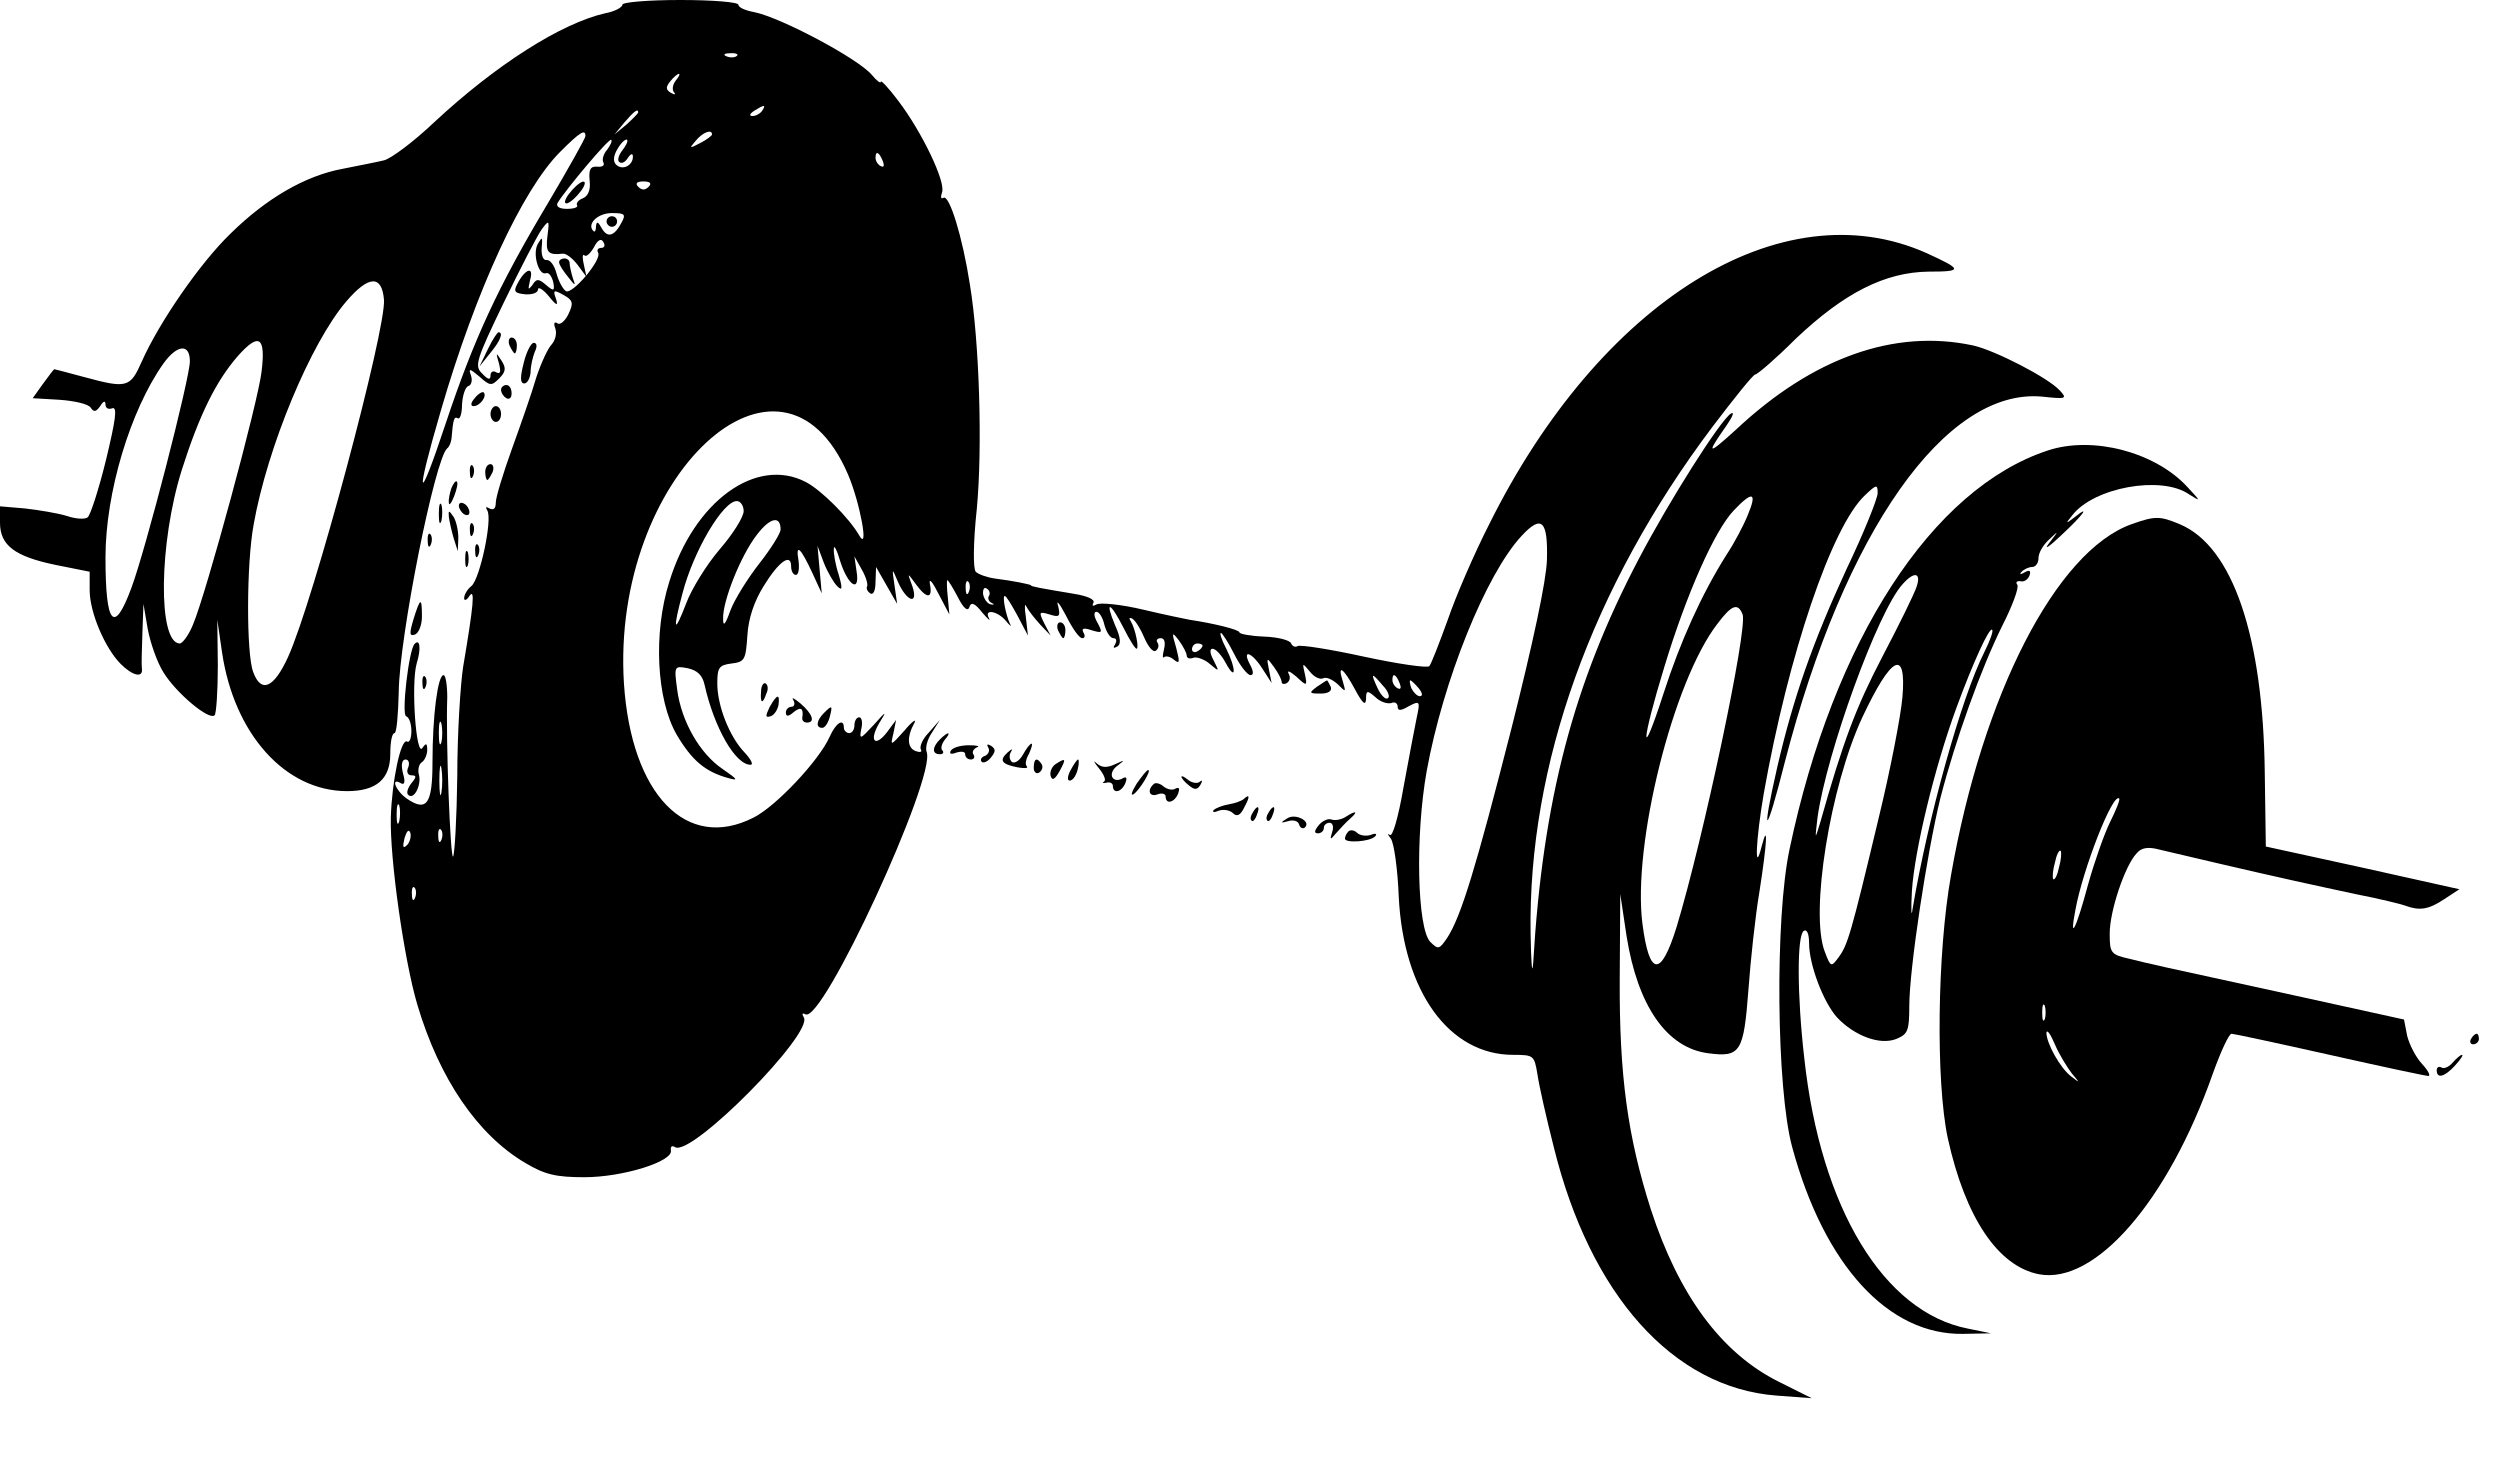
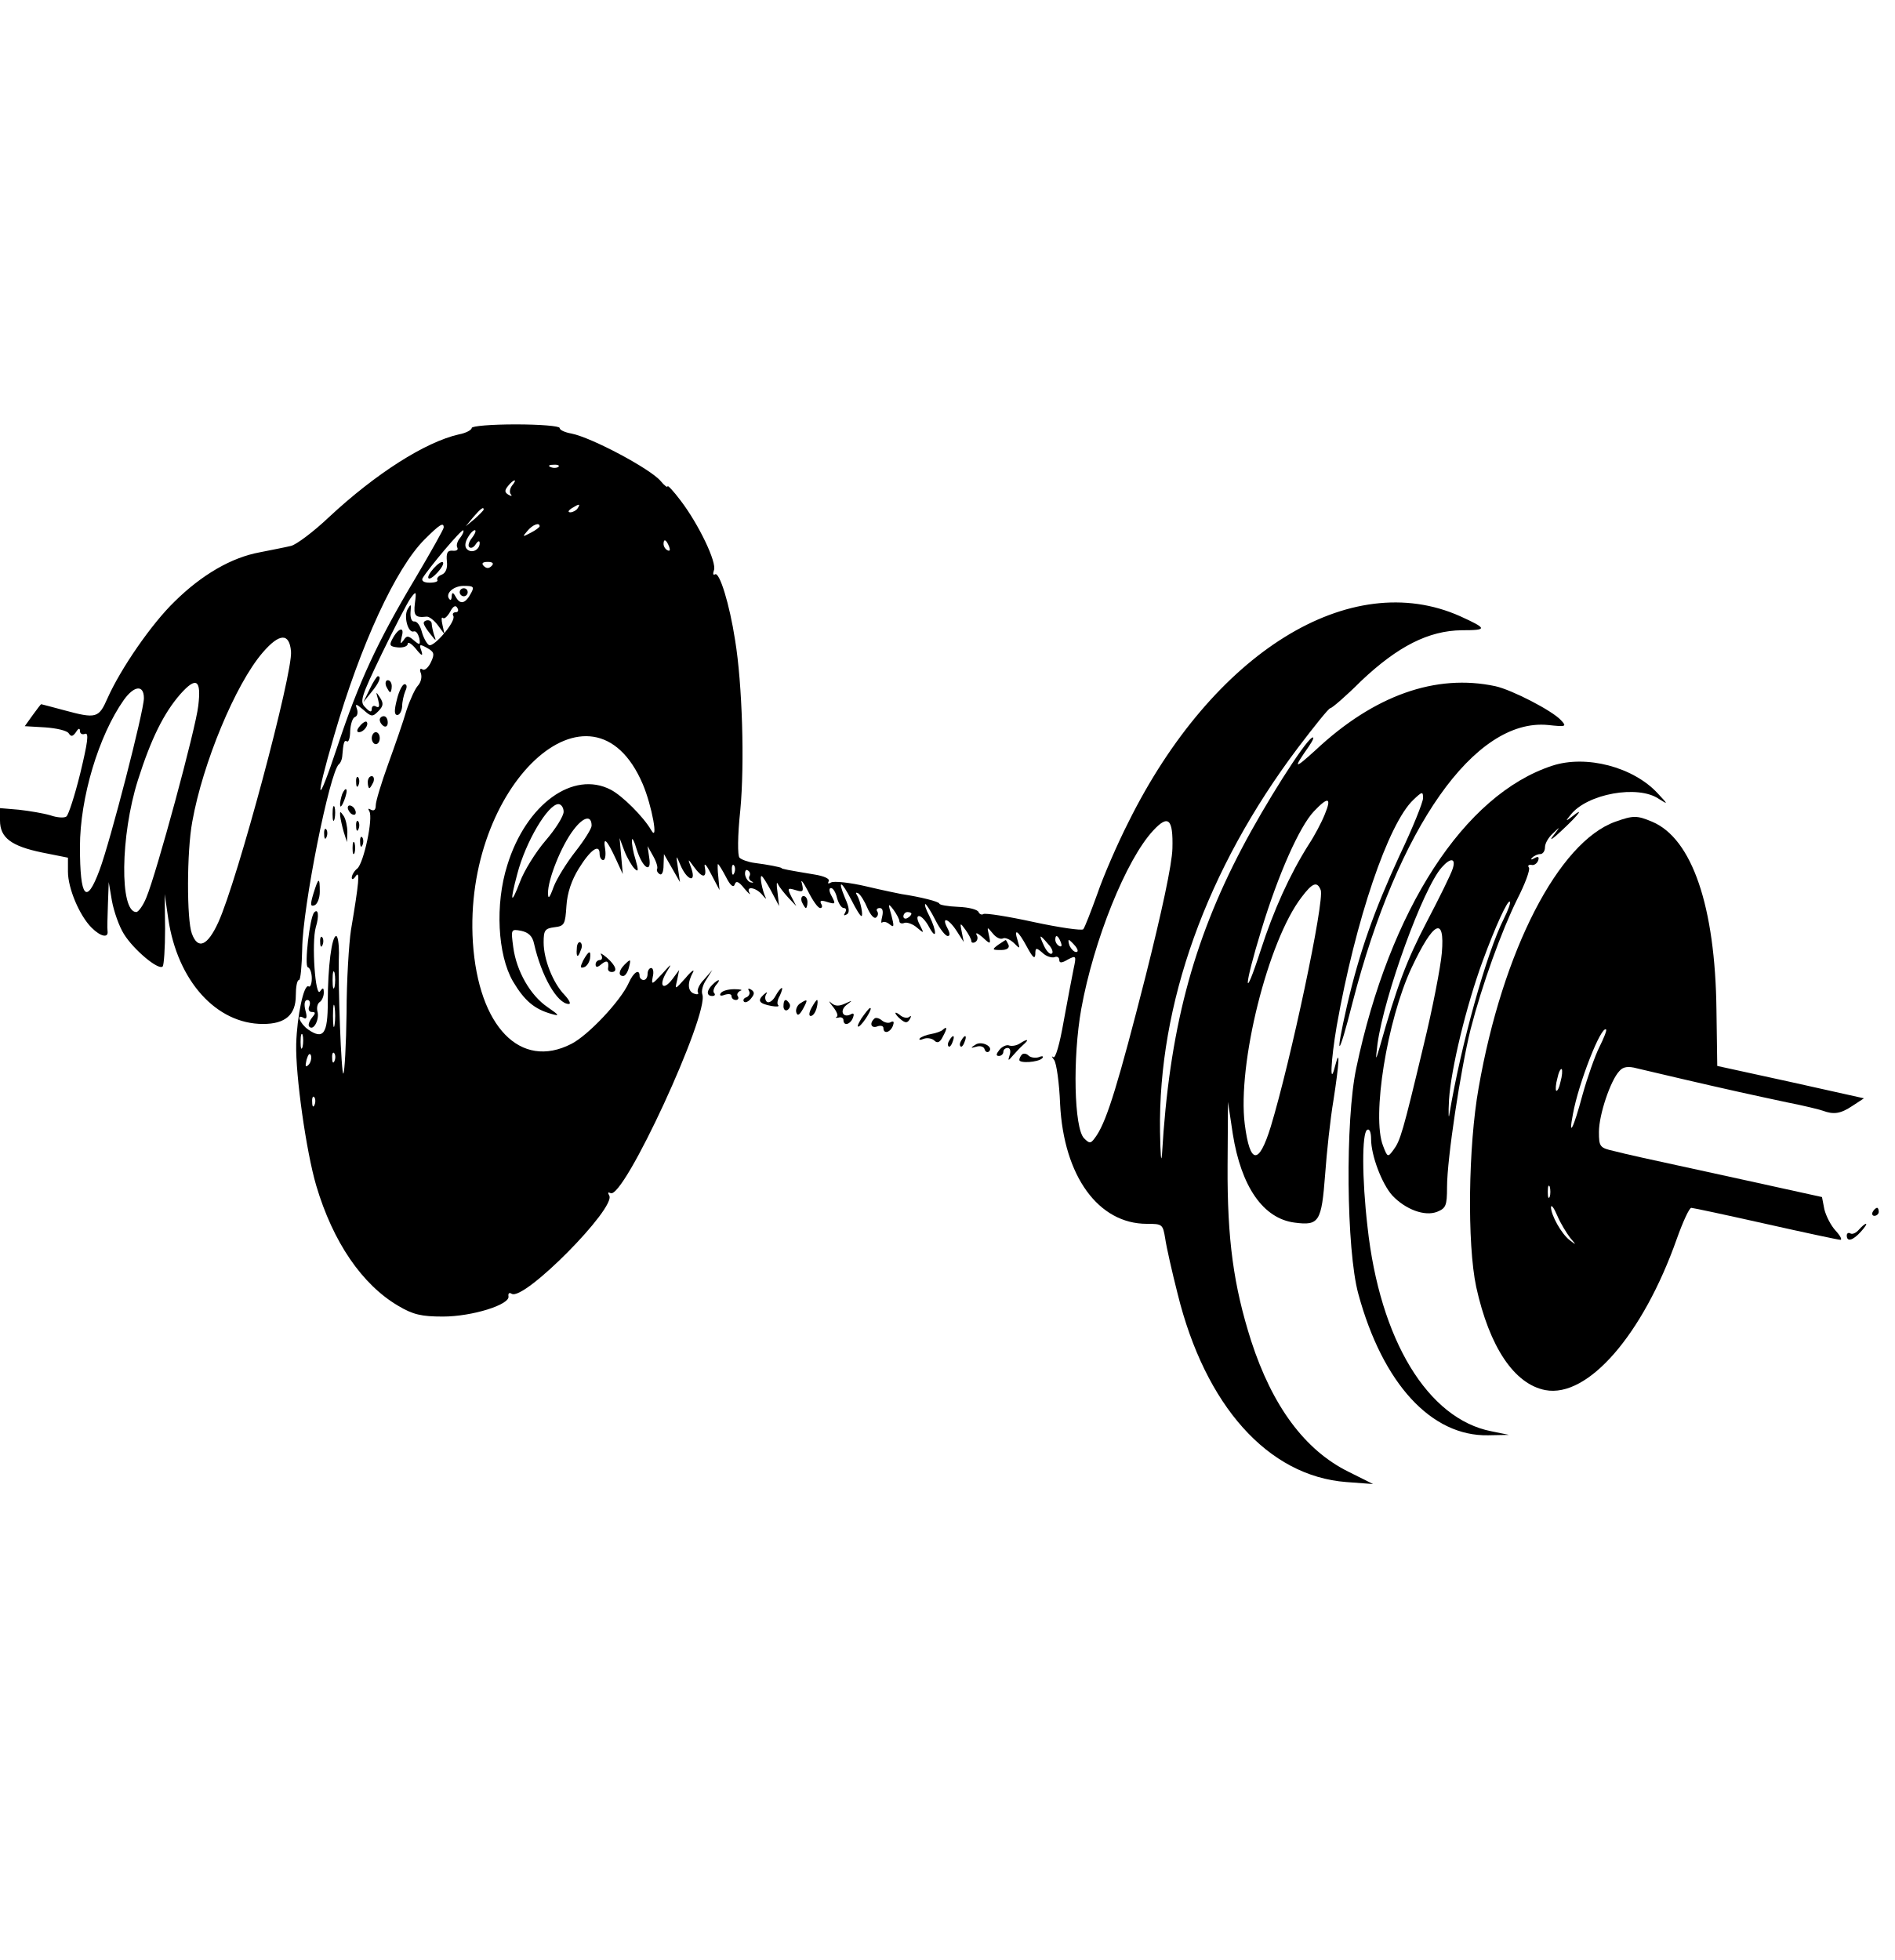
- <svg xmlns="http://www.w3.org/2000/svg" version="1.0" width="474pt" height="278pt" viewBox="0 0 474 278" preserveAspectRatio="xMidYMid meet">
+ <svg xmlns="http://www.w3.org/2000/svg" version="1.0" width="29pt" height="30pt" viewBox="0 0 474 278" preserveAspectRatio="xMidYMid meet">
  <g transform="translate(0,278) scale(0.1,-0.1)" fill="#000000" stroke="none">
    <path d="M1180 2771 c0 -5 -15 -13 -32 -16 -84 -19 -208 -98 -325 -207 -39 -37 -82 -69 -95 -72 -12 -3 -48 -10 -78 -16 -71 -13 -145 -56 -213 -123 -58 -56 -135 -168 -168 -242 -22 -50 -28 -52 -109 -30 -30 8 -56 15 -57 15 -1 0 -10 -12 -21 -27 l-20 -28 51 -3 c28 -2 55 -8 59 -15 6 -9 10 -8 18 3 6 10 10 11 10 3 0 -7 6 -10 13 -7 10 3 6 -23 -12 -98 -14 -57 -30 -106 -35 -109 -5 -4 -23 -3 -40 3 -17 5 -52 11 -79 14 l-47 4 0 -31 c0 -43 28 -64 105 -80 l65 -13 0 -35 c0 -42 29 -110 59 -140 23 -23 43 -27 40 -8 -1 6 0 37 1 67 l2 55 8 -47 c5 -27 18 -64 30 -83 24 -39 87 -92 97 -81 3 3 6 45 6 94 l-1 87 9 -62 c23 -155 120 -263 237 -263 56 0 82 23 82 71 0 21 3 39 8 39 4 0 7 35 8 78 1 104 69 444 92 462 4 3 7 11 8 18 3 37 5 43 12 39 4 -3 8 9 8 26 1 17 6 33 12 35 6 2 8 11 5 20 -5 14 -3 14 16 -2 20 -18 23 -18 37 -4 13 13 14 20 5 34 -11 17 -11 16 -5 -5 4 -16 3 -21 -5 -17 -6 4 -11 1 -11 -6 0 -9 -5 -8 -16 4 -15 14 -11 26 41 134 32 66 64 128 72 139 14 19 15 18 11 -12 -4 -32 1 -37 29 -34 6 1 19 -9 28 -21 l17 -23 -5 23 c-3 13 -3 21 1 18 3 -4 11 3 18 15 7 14 14 18 18 10 4 -6 2 -11 -4 -11 -6 0 -9 -4 -6 -9 8 -13 -49 -80 -61 -73 -6 4 -14 19 -18 34 -4 15 -12 26 -19 25 -6 -1 -10 9 -9 23 2 21 1 22 -7 8 -11 -18 1 -61 15 -56 6 2 11 -6 14 -17 3 -17 1 -18 -14 -5 -14 12 -18 12 -26 -1 -8 -10 -8 -8 -4 10 8 27 -9 22 -24 -7 -8 -15 -5 -18 15 -20 13 -1 24 3 24 9 0 6 9 1 20 -12 15 -19 19 -20 14 -5 -6 16 -4 17 14 7 18 -10 20 -15 10 -36 -6 -13 -16 -22 -21 -18 -6 4 -8 0 -4 -10 3 -9 0 -22 -7 -30 -7 -7 -20 -35 -29 -62 -8 -28 -29 -88 -46 -135 -17 -47 -31 -93 -31 -103 0 -11 -4 -15 -12 -11 -7 4 -8 3 -4 -4 10 -17 -14 -129 -30 -143 -8 -6 -14 -17 -14 -23 0 -6 5 -4 10 4 11 16 8 -17 -12 -135 -5 -33 -11 -126 -11 -207 -1 -80 -5 -149 -8 -152 -5 -6 -14 221 -11 302 0 23 -3 42 -7 42 -11 0 -21 -77 -21 -165 0 -80 -11 -95 -49 -69 -21 15 -31 41 -11 29 7 -4 9 2 4 19 -4 16 -2 26 5 26 6 0 8 -7 5 -15 -4 -8 -1 -15 6 -15 10 0 10 -3 0 -15 -7 -9 -10 -19 -6 -22 11 -11 26 20 20 39 -2 9 0 19 6 23 5 3 10 14 10 23 0 13 -2 14 -9 4 -12 -20 -22 121 -11 160 9 29 6 48 -4 37 -11 -11 -25 -134 -16 -137 6 -2 10 -15 10 -28 0 -14 -4 -23 -8 -20 -12 7 -29 -75 -31 -144 -2 -78 25 -269 50 -354 42 -142 115 -248 205 -301 37 -22 58 -27 112 -27 73 0 169 30 164 51 -1 7 2 10 8 6 31 -19 263 216 244 246 -4 7 -3 9 3 6 32 -20 248 449 230 497 -3 8 1 24 10 37 l15 24 -21 -24 c-12 -12 -18 -27 -15 -32 3 -5 -2 -6 -10 -3 -16 6 -17 27 -2 54 4 8 -5 2 -19 -15 -27 -30 -27 -30 -21 -5 l5 25 -17 -23 c-23 -30 -35 -17 -15 17 15 24 14 24 -11 -4 -25 -27 -27 -28 -23 -7 3 12 1 22 -4 22 -5 0 -9 -7 -9 -15 0 -8 -4 -15 -10 -15 -5 0 -10 5 -10 10 0 19 -15 10 -27 -17 -20 -45 -102 -132 -144 -153 -127 -65 -232 43 -246 254 -25 392 298 693 425 396 23 -54 40 -148 21 -115 -19 33 -72 86 -101 101 -94 49 -212 -36 -259 -189 -31 -98 -24 -224 14 -290 29 -49 54 -70 97 -82 21 -6 19 -3 -10 17 -43 29 -78 90 -86 150 -6 45 -6 46 20 41 18 -4 28 -13 32 -32 18 -80 58 -151 87 -151 6 0 1 10 -11 23 -29 30 -52 89 -52 131 0 30 3 35 27 38 25 3 27 7 30 53 2 33 13 65 31 94 29 47 52 63 52 37 0 -9 4 -16 9 -16 5 0 7 12 5 27 -6 34 4 25 27 -25 l17 -37 -4 45 -4 45 12 -32 c7 -18 19 -38 25 -44 10 -10 11 -6 3 22 -6 18 -10 41 -9 49 0 8 6 -3 12 -24 15 -47 38 -61 31 -19 l-4 28 14 -25 c8 -14 12 -28 10 -32 -2 -3 0 -9 6 -13 6 -4 10 6 10 22 l1 28 20 -35 20 -35 -5 35 c-5 34 -5 34 6 8 16 -38 40 -47 28 -10 -10 27 -10 27 6 5 21 -29 33 -29 27 0 -2 12 5 4 16 -18 l21 -40 -3 33 c-2 17 -2 32 -1 32 2 0 11 -15 20 -32 11 -22 19 -28 22 -19 3 10 10 8 24 -10 11 -13 17 -18 13 -11 -10 18 16 14 32 -5 8 -10 12 -12 8 -6 -8 17 -15 53 -10 53 3 0 13 -17 24 -37 l20 -38 -4 35 c-3 19 -2 28 1 20 4 -8 16 -23 27 -35 l19 -20 -12 23 c-11 22 -10 23 10 17 19 -6 21 -4 16 17 -4 12 3 4 15 -19 12 -24 25 -43 31 -43 5 0 6 5 2 11 -4 8 1 9 16 4 20 -6 21 -5 11 14 -7 12 -8 21 -2 21 5 0 12 -11 15 -25 4 -14 11 -25 17 -25 6 0 7 -5 3 -12 -4 -6 -3 -8 4 -4 8 4 7 17 -4 41 -20 48 -9 44 16 -5 11 -22 22 -40 25 -40 5 0 -2 37 -11 52 -4 6 -3 8 3 5 6 -4 16 -20 23 -37 7 -16 16 -27 21 -24 5 3 7 10 4 15 -4 5 -1 9 6 9 7 0 9 -8 6 -21 -3 -12 -3 -18 0 -15 4 3 12 1 19 -5 11 -9 11 -4 4 23 -9 30 -8 31 5 14 8 -11 15 -24 15 -29 0 -5 6 -7 13 -4 6 2 21 -3 31 -12 18 -15 18 -15 7 7 -7 13 -8 22 -2 22 6 0 17 -12 25 -27 20 -37 20 -11 1 27 -9 17 -13 30 -10 30 2 0 14 -18 25 -40 11 -22 25 -40 31 -40 6 0 6 7 -1 20 -16 30 3 24 23 -7 l18 -28 -5 25 c-5 24 -4 24 9 6 8 -11 15 -24 15 -29 0 -4 5 -5 10 -2 6 4 7 12 3 18 -3 7 3 4 15 -6 20 -19 21 -18 16 5 -5 22 -5 22 10 4 8 -10 19 -15 25 -12 5 3 17 -2 27 -11 16 -16 16 -16 10 5 -11 34 1 26 23 -15 14 -26 20 -32 21 -19 0 17 2 18 18 4 9 -9 23 -13 30 -11 6 3 12 0 12 -7 0 -8 6 -8 21 1 21 11 22 10 15 -22 -4 -19 -15 -78 -25 -132 -10 -58 -21 -95 -26 -90 -5 4 -4 1 2 -7 6 -8 13 -58 15 -110 9 -181 96 -300 217 -300 39 0 40 -1 46 -37 3 -21 17 -83 31 -138 69 -280 226 -456 422 -471 l67 -5 -62 31 c-109 54 -190 164 -243 327 -44 138 -60 254 -59 438 l1 160 12 -80 c21 -132 76 -212 155 -222 61 -8 67 2 76 120 4 56 13 140 21 187 14 90 17 135 4 85 -14 -56 -11 12 4 100 47 265 129 507 192 566 22 21 24 21 24 4 0 -10 -26 -75 -59 -144 -64 -139 -100 -241 -131 -374 -32 -140 -22 -135 14 8 113 437 305 710 488 693 46 -5 48 -4 33 12 -22 24 -123 76 -164 85 -149 32 -304 -23 -450 -160 -54 -49 -57 -48 -17 9 11 16 15 26 8 22 -20 -12 -118 -167 -175 -276 -124 -236 -182 -458 -200 -765 -2 -27 -4 -3 -5 55 -5 319 116 657 345 961 41 54 77 99 81 99 4 0 39 30 77 68 92 87 169 126 252 127 65 0 64 4 -4 35 -275 123 -619 -90 -830 -515 -28 -55 -63 -136 -78 -180 -16 -44 -31 -83 -35 -88 -3 -4 -59 4 -124 18 -64 14 -121 23 -126 20 -4 -3 -10 0 -12 5 -2 6 -24 12 -51 13 -26 1 -47 5 -47 8 0 5 -48 17 -95 24 -5 1 -45 9 -87 19 -42 10 -82 14 -89 10 -7 -4 -9 -3 -6 3 4 6 -11 13 -36 17 -66 11 -82 14 -82 16 0 2 -36 9 -68 13 -15 2 -32 8 -37 13 -5 5 -5 54 2 119 11 116 5 316 -13 425 -14 91 -39 171 -50 165 -5 -3 -6 1 -3 10 8 19 -38 115 -83 174 -18 24 -33 40 -33 36 0 -4 -8 2 -17 13 -26 31 -173 109 -223 119 -17 3 -30 9 -30 14 0 5 -49 9 -110 9 -60 0 -110 -4 -110 -9z m217 -97 c-3 -3 -12 -4 -19 -1 -8 3 -5 6 6 6 11 1 17 -2 13 -5z m-116 -47 c-6 -8 -7 -18 -3 -22 4 -5 1 -5 -6 -1 -10 6 -10 11 -1 22 6 8 14 14 16 14 3 0 0 -6 -6 -13z m164 -57 c-3 -5 -12 -10 -18 -10 -7 0 -6 4 3 10 19 12 23 12 15 0z m-235 -3 c0 -2 -10 -12 -22 -23 l-23 -19 19 23 c18 21 26 27 26 19z m-100 -45 c0 -4 -32 -61 -71 -127 -95 -159 -141 -259 -194 -418 -53 -160 -59 -146 -9 25 66 227 154 418 226 490 38 38 48 44 48 30z m240 3 c0 -2 -10 -10 -22 -16 -21 -11 -22 -11 -9 4 13 16 31 23 31 12z m-199 -29 c-7 -8 -10 -19 -7 -24 3 -6 -2 -9 -12 -8 -13 1 -16 -6 -14 -27 2 -17 -3 -29 -13 -33 -8 -3 -13 -9 -11 -13 3 -4 -6 -7 -19 -7 -14 0 -21 4 -18 11 15 25 98 124 102 120 2 -3 -2 -11 -8 -19z m29 -1 c-7 -9 -10 -19 -6 -22 4 -4 11 -1 16 7 6 9 10 10 10 3 0 -17 -20 -27 -32 -15 -6 6 -5 17 3 30 7 12 15 19 18 17 2 -3 -2 -11 -9 -20z m494 -21 c3 -8 2 -12 -4 -9 -6 3 -10 10 -10 16 0 14 7 11 14 -7z m-444 -48 c-7 -7 -13 -7 -20 0 -6 6 -3 10 10 10 13 0 16 -4 10 -10z m-51 -67 c-14 -27 -27 -31 -38 -12 -7 13 -10 14 -11 4 0 -8 -2 -12 -5 -9 -13 13 8 34 35 34 24 0 27 -2 19 -17z m-451 -147 c5 -54 -134 -573 -182 -678 -27 -59 -51 -69 -66 -28 -13 34 -13 205 1 280 26 146 108 344 176 423 42 49 67 50 71 3z m-232 -136 c-6 -56 -105 -421 -130 -480 -8 -20 -20 -36 -25 -36 -42 0 -40 191 4 330 33 104 65 168 106 215 40 45 53 37 45 -29z m-136 19 c0 -32 -84 -358 -111 -430 -33 -89 -49 -70 -49 58 0 123 47 279 110 368 26 36 50 38 50 4z m2954 -291 c-8 -20 -26 -54 -40 -75 -48 -76 -88 -165 -120 -264 -44 -136 -43 -95 2 52 42 138 95 257 131 295 36 38 45 35 27 -8z m-1904 7 c0 -11 -20 -43 -45 -72 -25 -29 -54 -76 -64 -103 -23 -60 -26 -52 -7 19 21 81 77 175 103 175 7 0 13 -9 13 -19z m70 -35 c0 -7 -18 -36 -40 -64 -22 -28 -47 -68 -55 -89 -10 -28 -14 -32 -14 -16 -1 33 33 119 64 159 25 33 45 37 45 10z m1453 -57 c-1 -40 -27 -160 -67 -319 -68 -267 -96 -358 -122 -398 -15 -22 -17 -23 -32 -8 -25 25 -29 201 -7 324 31 171 112 373 180 446 38 41 50 29 48 -45z m-1096 -61 c-3 -8 -6 -5 -6 6 -1 11 2 17 5 13 3 -3 4 -12 1 -19z m38 -8 c-3 -4 0 -11 5 -13 6 -3 5 -4 -1 -3 -7 1 -13 10 -15 19 -1 9 2 15 7 11 5 -3 7 -9 4 -14z m1429 -35 c10 -27 -75 -427 -125 -592 -30 -97 -52 -95 -65 6 -19 150 58 459 142 568 27 36 39 41 48 18z m-1024 -59 c0 -3 -4 -8 -10 -11 -5 -3 -10 -1 -10 4 0 6 5 11 10 11 6 0 10 -2 10 -4z m342 -76 c10 -10 14 -22 9 -24 -4 -3 -13 6 -19 19 -14 30 -12 31 10 5z m32 4 c3 -8 2 -12 -4 -9 -6 3 -10 10 -10 16 0 14 7 11 14 -7z m36 -9 c7 -9 8 -15 2 -15 -5 0 -12 7 -16 15 -3 8 -4 15 -2 15 2 0 9 -7 16 -15z m-1853 -102 c-3 -10 -5 -2 -5 17 0 19 2 27 5 18 2 -10 2 -26 0 -35z m0 -95 c-2 -13 -4 -3 -4 22 0 25 2 35 4 23 2 -13 2 -33 0 -45z m-80 -55 c-3 -10 -5 -4 -5 12 0 17 2 24 5 18 2 -7 2 -21 0 -30z m15 -45 c-8 -8 -9 -4 -5 13 4 13 8 18 11 10 2 -7 -1 -18 -6 -23z m65 10 c-3 -8 -6 -5 -6 6 -1 11 2 17 5 13 3 -3 4 -12 1 -19z m-50 -110 c-3 -8 -6 -5 -6 6 -1 11 2 17 5 13 3 -3 4 -12 1 -19z" />
    <path d="M1085 2420 c-10 -11 -16 -22 -13 -25 3 -3 13 4 23 15 10 11 16 22 13 25 -3 3 -13 -4 -23 -15z" />
    <path d="M1150 2360 c0 -5 5 -10 10 -10 6 0 10 5 10 10 0 6 -4 10 -10 10 -5 0 -10 -4 -10 -10z" />
    <path d="M1060 2283 c0 -5 8 -17 17 -28 14 -18 15 -18 9 -2 -3 10 -6 23 -6 28 0 5 -4 9 -10 9 -5 0 -10 -3 -10 -7z" />
    <path d="M925 2118 l-16 -33 20 25 c20 24 26 40 16 40 -2 0 -12 -15 -20 -32z" />
    <path d="M966 2125 c4 -8 8 -15 10 -15 2 0 4 7 4 15 0 8 -4 15 -10 15 -5 0 -7 -7 -4 -15z" />
    <path d="M993 2092 c-7 -27 -7 -39 1 -39 6 0 11 10 12 21 0 12 4 29 8 39 5 10 4 17 -2 17 -5 0 -14 -17 -19 -38z" />
    <path d="M950 2041 c0 -6 5 -13 10 -16 6 -3 10 1 10 9 0 9 -4 16 -10 16 -5 0 -10 -4 -10 -9z" />
    <path d="M900 2025 c-8 -9 -8 -15 -2 -15 12 0 26 19 19 26 -2 2 -10 -2 -17 -11z" />
    <path d="M930 1995 c0 -8 5 -15 10 -15 6 0 10 7 10 15 0 8 -4 15 -10 15 -5 0 -10 -7 -10 -15z" />
    <path d="M3883 1926 c-220 -72 -407 -360 -490 -756 -28 -131 -25 -455 5 -565 61 -225 183 -357 325 -354 l52 1 -44 9 c-159 31 -279 228 -310 512 -14 121 -14 234 -1 242 6 4 10 -6 10 -23 0 -41 27 -112 53 -141 33 -35 81 -53 112 -41 22 9 25 15 25 62 0 71 34 294 59 395 29 112 77 245 117 326 19 37 32 72 29 78 -4 5 -1 8 6 7 6 -2 14 3 17 11 3 9 0 11 -9 6 -8 -5 -11 -4 -6 1 5 5 14 9 20 9 7 0 12 8 12 17 0 10 9 25 20 35 19 18 19 18 0 -7 -11 -14 0 -7 23 15 43 40 56 59 25 34 -17 -13 -17 -12 -4 4 41 53 169 76 221 40 24 -15 23 -14 -3 14 -61 66 -179 97 -264 69z m-249 -258 c-4 -13 -33 -72 -65 -133 -50 -96 -74 -159 -118 -315 -10 -33 -10 -33 -5 10 17 122 114 390 161 442 22 25 36 23 27 -4z m128 -125 c-43 -85 -107 -314 -136 -488 -2 -16 -3 0 -1 36 5 77 43 234 84 346 33 90 63 154 68 149 3 -2 -4 -21 -15 -43z m-155 -85 c-3 -35 -23 -139 -46 -233 -52 -218 -58 -237 -75 -260 -14 -19 -15 -19 -26 10 -29 73 10 314 71 445 55 117 84 132 76 38z" />
    <path d="M891 1884 c0 -11 3 -14 6 -6 3 7 2 16 -1 19 -3 4 -6 -2 -5 -13z" />
    <path d="M920 1885 c0 -8 2 -15 4 -15 2 0 6 7 10 15 3 8 1 15 -4 15 -6 0 -10 -7 -10 -15z" />
    <path d="M856 1855 c-3 -9 -6 -22 -5 -28 0 -7 5 -1 10 12 5 13 8 26 5 28 -2 2 -6 -3 -10 -12z" />
    <path d="M832 1805 c0 -16 2 -22 5 -12 2 9 2 23 0 30 -3 6 -5 -1 -5 -18z" />
    <path d="M870 1821 c0 -5 5 -13 10 -16 6 -3 10 -2 10 4 0 5 -4 13 -10 16 -5 3 -10 2 -10 -4z" />
    <path d="M851 1800 c1 -8 5 -26 9 -40 l8 -25 1 25 c0 14 -4 32 -9 40 -9 13 -10 13 -9 0z" />
    <path d="M4041 1786 c-142 -51 -282 -322 -342 -666 -26 -146 -29 -390 -6 -498 33 -150 95 -243 173 -258 106 -20 244 138 329 379 15 42 31 77 36 77 4 0 88 -18 186 -40 98 -22 182 -40 187 -40 5 0 0 10 -12 23 -12 13 -24 37 -28 53 l-6 31 -191 42 c-285 62 -289 63 -329 73 -36 8 -38 11 -38 48 0 43 29 129 51 152 9 11 22 13 44 7 33 -8 196 -46 233 -54 12 -3 32 -7 45 -10 12 -3 56 -12 97 -21 41 -8 82 -18 90 -21 27 -10 44 -8 74 12 l29 19 -184 41 -183 40 -2 140 c-3 259 -61 429 -161 471 -38 16 -47 16 -92 0z m-40 -564 c-11 -22 -30 -76 -42 -119 -23 -86 -36 -110 -24 -48 14 77 71 223 83 211 2 -2 -6 -22 -17 -44z m-97 -86 c-3 -15 -8 -25 -11 -23 -2 3 -1 17 3 31 3 15 8 25 11 23 2 -3 1 -17 -3 -31z m-27 -288 c-3 -7 -5 -2 -5 12 0 14 2 19 5 13 2 -7 2 -19 0 -25z m51 -103 c16 -19 16 -19 -1 -6 -21 16 -47 63 -47 83 1 7 8 -3 16 -22 8 -19 23 -43 32 -55z" />
    <path d="M891 1774 c0 -11 3 -14 6 -6 3 7 2 16 -1 19 -3 4 -6 -2 -5 -13z" />
    <path d="M811 1754 c0 -11 3 -14 6 -6 3 7 2 16 -1 19 -3 4 -6 -2 -5 -13z" />
    <path d="M901 1734 c0 -11 3 -14 6 -6 3 7 2 16 -1 19 -3 4 -6 -2 -5 -13z" />
    <path d="M882 1720 c0 -14 2 -19 5 -12 2 6 2 18 0 25 -3 6 -5 1 -5 -13z" />
    <path d="M784 1606 c-8 -27 -8 -33 3 -29 7 3 13 18 13 34 0 37 -3 37 -16 -5z" />
    <path d="M2006 1585 c4 -8 8 -15 10 -15 2 0 4 7 4 15 0 8 -4 15 -10 15 -5 0 -7 -7 -4 -15z" />
    <path d="M801 1484 c0 -11 3 -14 6 -6 3 7 2 16 -1 19 -3 4 -6 -2 -5 -13z" />
    <path d="M1443 1469 c-2 -23 3 -25 10 -4 4 8 3 16 -1 19 -4 3 -9 -4 -9 -15z" />
    <path d="M2497 1478 c-16 -12 -15 -13 7 -13 15 0 22 5 19 13 -3 6 -6 12 -7 12 -1 0 -10 -6 -19 -12z" />
    <path d="M1459 1439 c-8 -17 -8 -20 2 -17 7 2 13 12 15 21 3 23 -3 21 -17 -4z" />
    <path d="M1504 1453 c4 -7 2 -13 -3 -13 -6 0 -11 -5 -11 -11 0 -8 5 -8 15 1 14 11 19 7 16 -12 0 -5 4 -8 9 -8 16 0 11 16 -12 36 -12 10 -18 13 -14 7z" />
    <path d="M1562 1428 c-14 -14 -16 -28 -3 -28 5 0 11 9 14 20 6 23 5 24 -11 8z" />
    <path d="M1782 1378 c-15 -15 -15 -28 0 -28 6 0 8 3 5 7 -4 3 -2 12 4 20 14 16 7 17 -9 1z" />
    <path d="M1803 1357 c-4 -6 0 -8 10 -4 10 3 17 2 17 -3 0 -6 5 -10 11 -10 5 0 8 4 5 9 -4 5 0 11 6 14 7 2 1 4 -15 4 -15 0 -30 -4 -34 -10z" />
    <path d="M1874 1362 c3 -5 0 -12 -6 -15 -7 -2 -10 -7 -7 -11 3 -4 12 0 18 8 9 11 9 16 0 22 -7 4 -9 3 -5 -4z" />
    <path d="M1940 1350 c-6 -11 -15 -18 -21 -15 -5 4 -6 12 -3 18 5 8 3 8 -6 0 -16 -15 -11 -22 20 -28 12 -2 20 -2 17 2 -4 3 -2 14 4 24 5 11 7 19 5 19 -3 0 -10 -9 -16 -20z" />
    <path d="M1960 1324 c0 -8 5 -12 10 -9 6 4 8 11 5 16 -9 14 -15 11 -15 -7z" />
    <path d="M2001 1331 c-7 -5 -11 -15 -9 -22 3 -10 8 -7 17 9 13 24 12 26 -8 13z" />
    <path d="M2030 1320 c-6 -11 -7 -20 -2 -20 6 0 12 9 15 20 3 11 3 20 1 20 -2 0 -8 -9 -14 -20z" />
    <path d="M2083 1324 c10 -12 15 -24 10 -26 -4 -3 -2 -3 5 -2 6 2 12 -1 12 -6 0 -16 17 -12 24 6 3 8 2 12 -4 9 -20 -12 -31 7 -13 22 17 13 17 13 -3 4 -15 -7 -25 -7 -35 2 -7 7 -5 2 4 -9z" />
    <path d="M2155 1294 c-9 -15 -12 -23 -6 -20 11 7 35 46 28 46 -3 0 -12 -12 -22 -26z" />
    <path d="M2240 1307 c0 -2 6 -10 14 -16 11 -9 16 -9 22 1 4 7 4 10 -1 6 -4 -4 -14 -3 -22 3 -7 6 -13 9 -13 6z" />
    <path d="M2187 1293 c-13 -12 -7 -25 8 -19 8 3 15 1 15 -4 0 -16 17 -12 24 6 3 9 2 12 -5 9 -5 -4 -16 -2 -23 4 -7 6 -16 8 -19 4z" />
    <path d="M2358 1265 c-3 -3 -16 -8 -28 -10 -12 -2 -25 -7 -29 -11 -3 -4 1 -5 10 -1 9 3 21 1 27 -5 7 -7 14 -4 21 11 11 20 11 27 -1 16z" />
    <path d="M2375 1239 c-4 -6 -5 -12 -2 -15 2 -3 7 2 10 11 7 17 1 20 -8 4z" />
    <path d="M2405 1239 c-4 -6 -5 -12 -2 -15 2 -3 7 2 10 11 7 17 1 20 -8 4z" />
    <path d="M2440 1228 c-13 -8 -12 -9 2 -5 9 3 19 1 21 -6 2 -7 7 -9 11 -6 13 12 -19 28 -34 17z" />
    <path d="M2551 1231 c-8 -5 -19 -7 -26 -5 -6 3 -18 -2 -25 -11 -8 -10 -9 -15 -1 -15 6 0 11 5 11 10 0 6 5 10 11 10 6 0 8 -8 5 -17 -5 -16 -4 -16 7 -3 7 8 19 21 27 28 16 14 11 16 -9 3z" />
    <path d="M2557 1204 c-4 -4 -7 -10 -7 -14 0 -9 47 -6 57 4 5 5 1 7 -8 3 -9 -3 -21 -1 -26 4 -5 5 -12 6 -16 3z" />
    <path d="M4685 810 c-3 -5 -1 -10 4 -10 6 0 11 5 11 10 0 6 -2 10 -4 10 -3 0 -8 -4 -11 -10z" />
    <path d="M4650 765 c-7 -8 -16 -12 -21 -9 -5 3 -9 0 -9 -5 0 -17 15 -13 35 9 10 11 16 20 13 20 -3 0 -11 -7 -18 -15z" />
  </g>
</svg>
